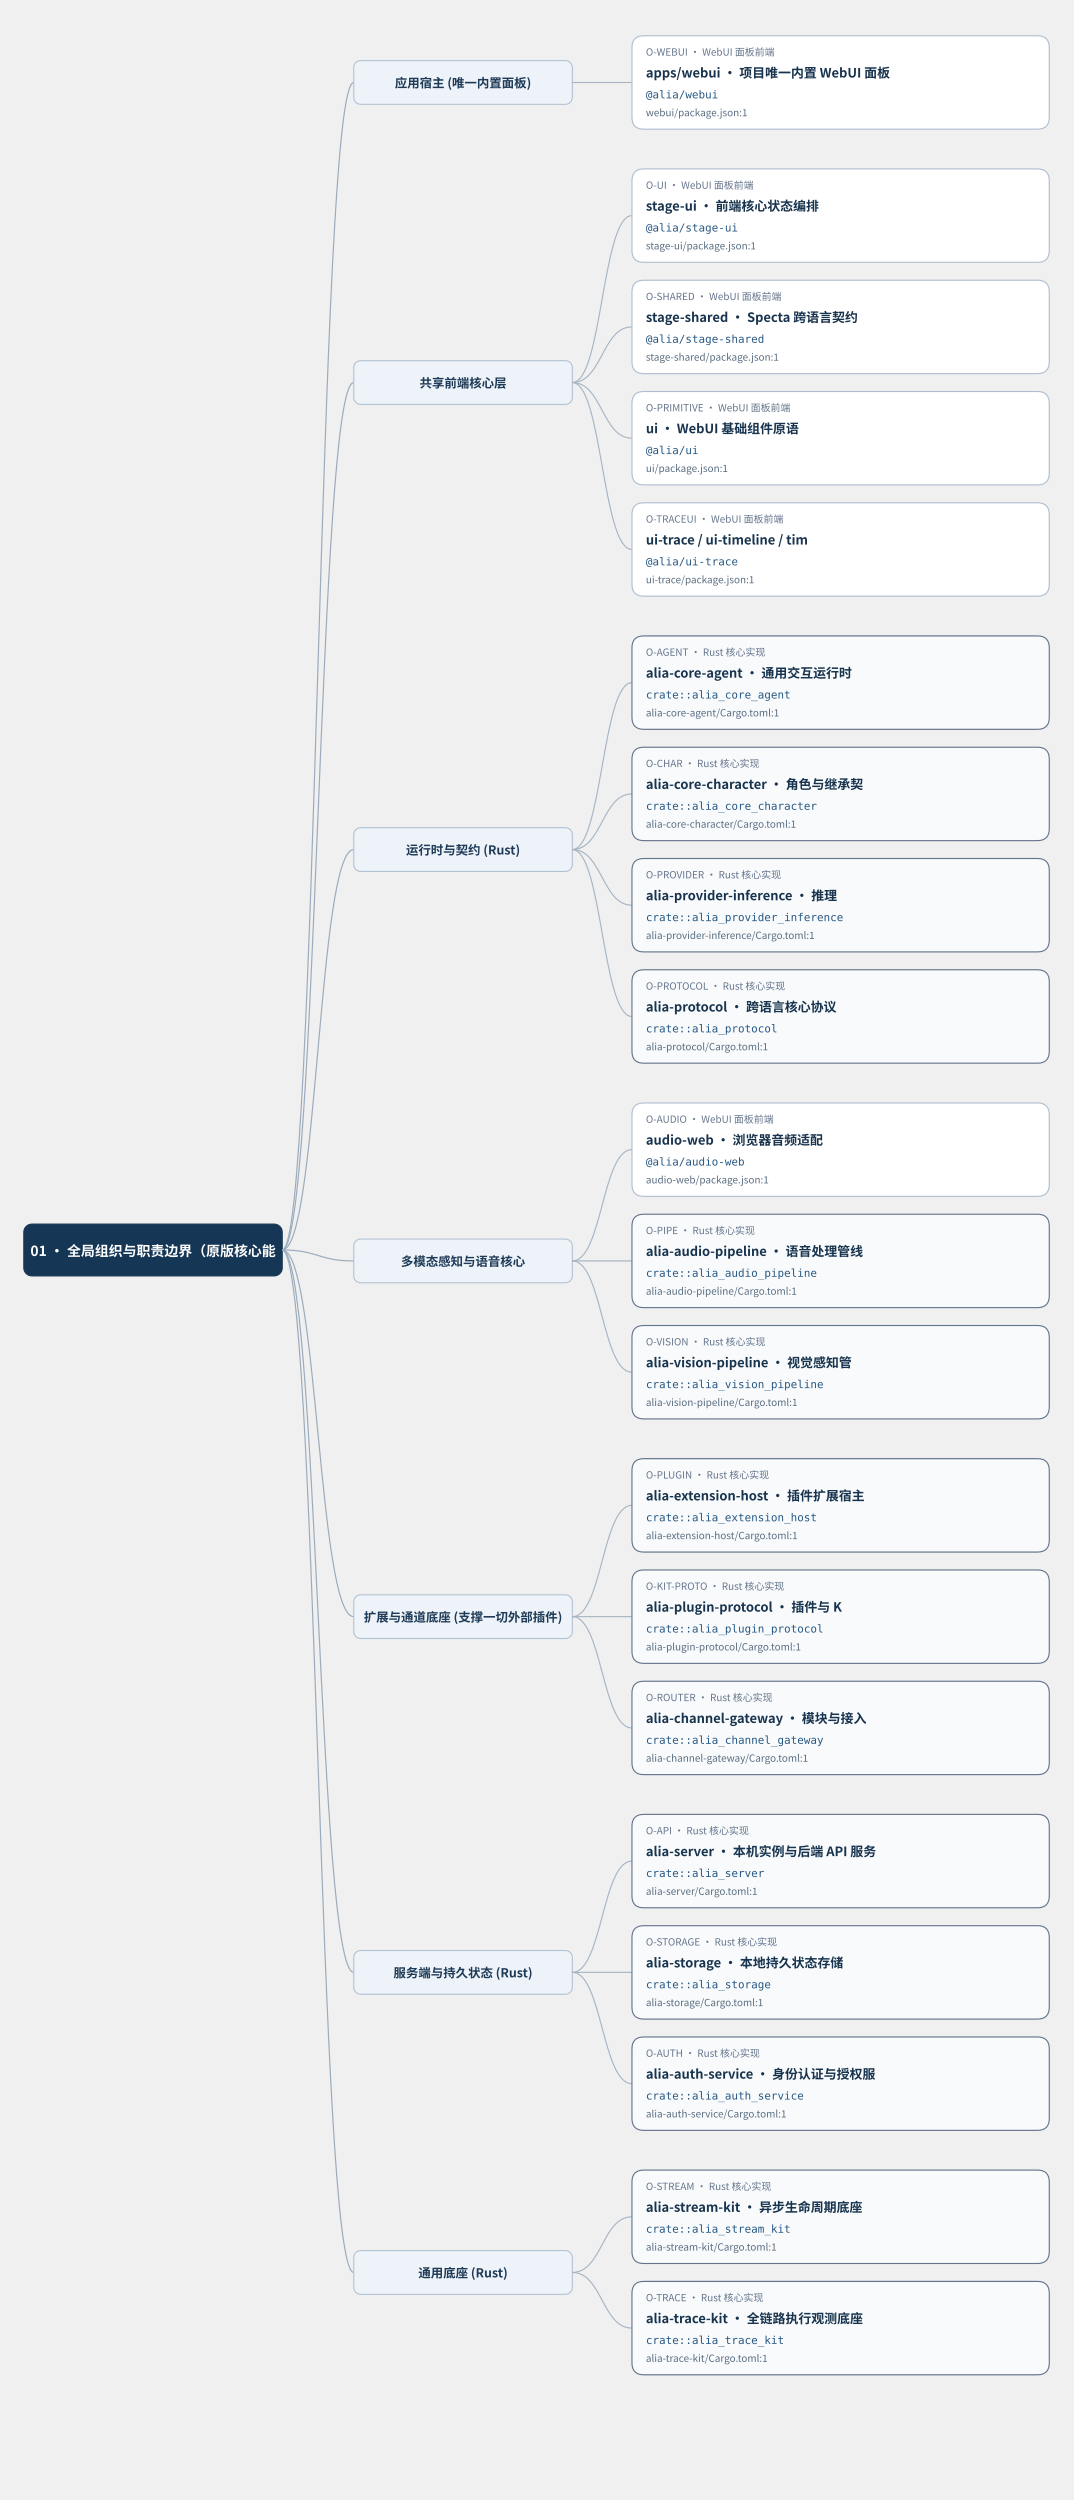
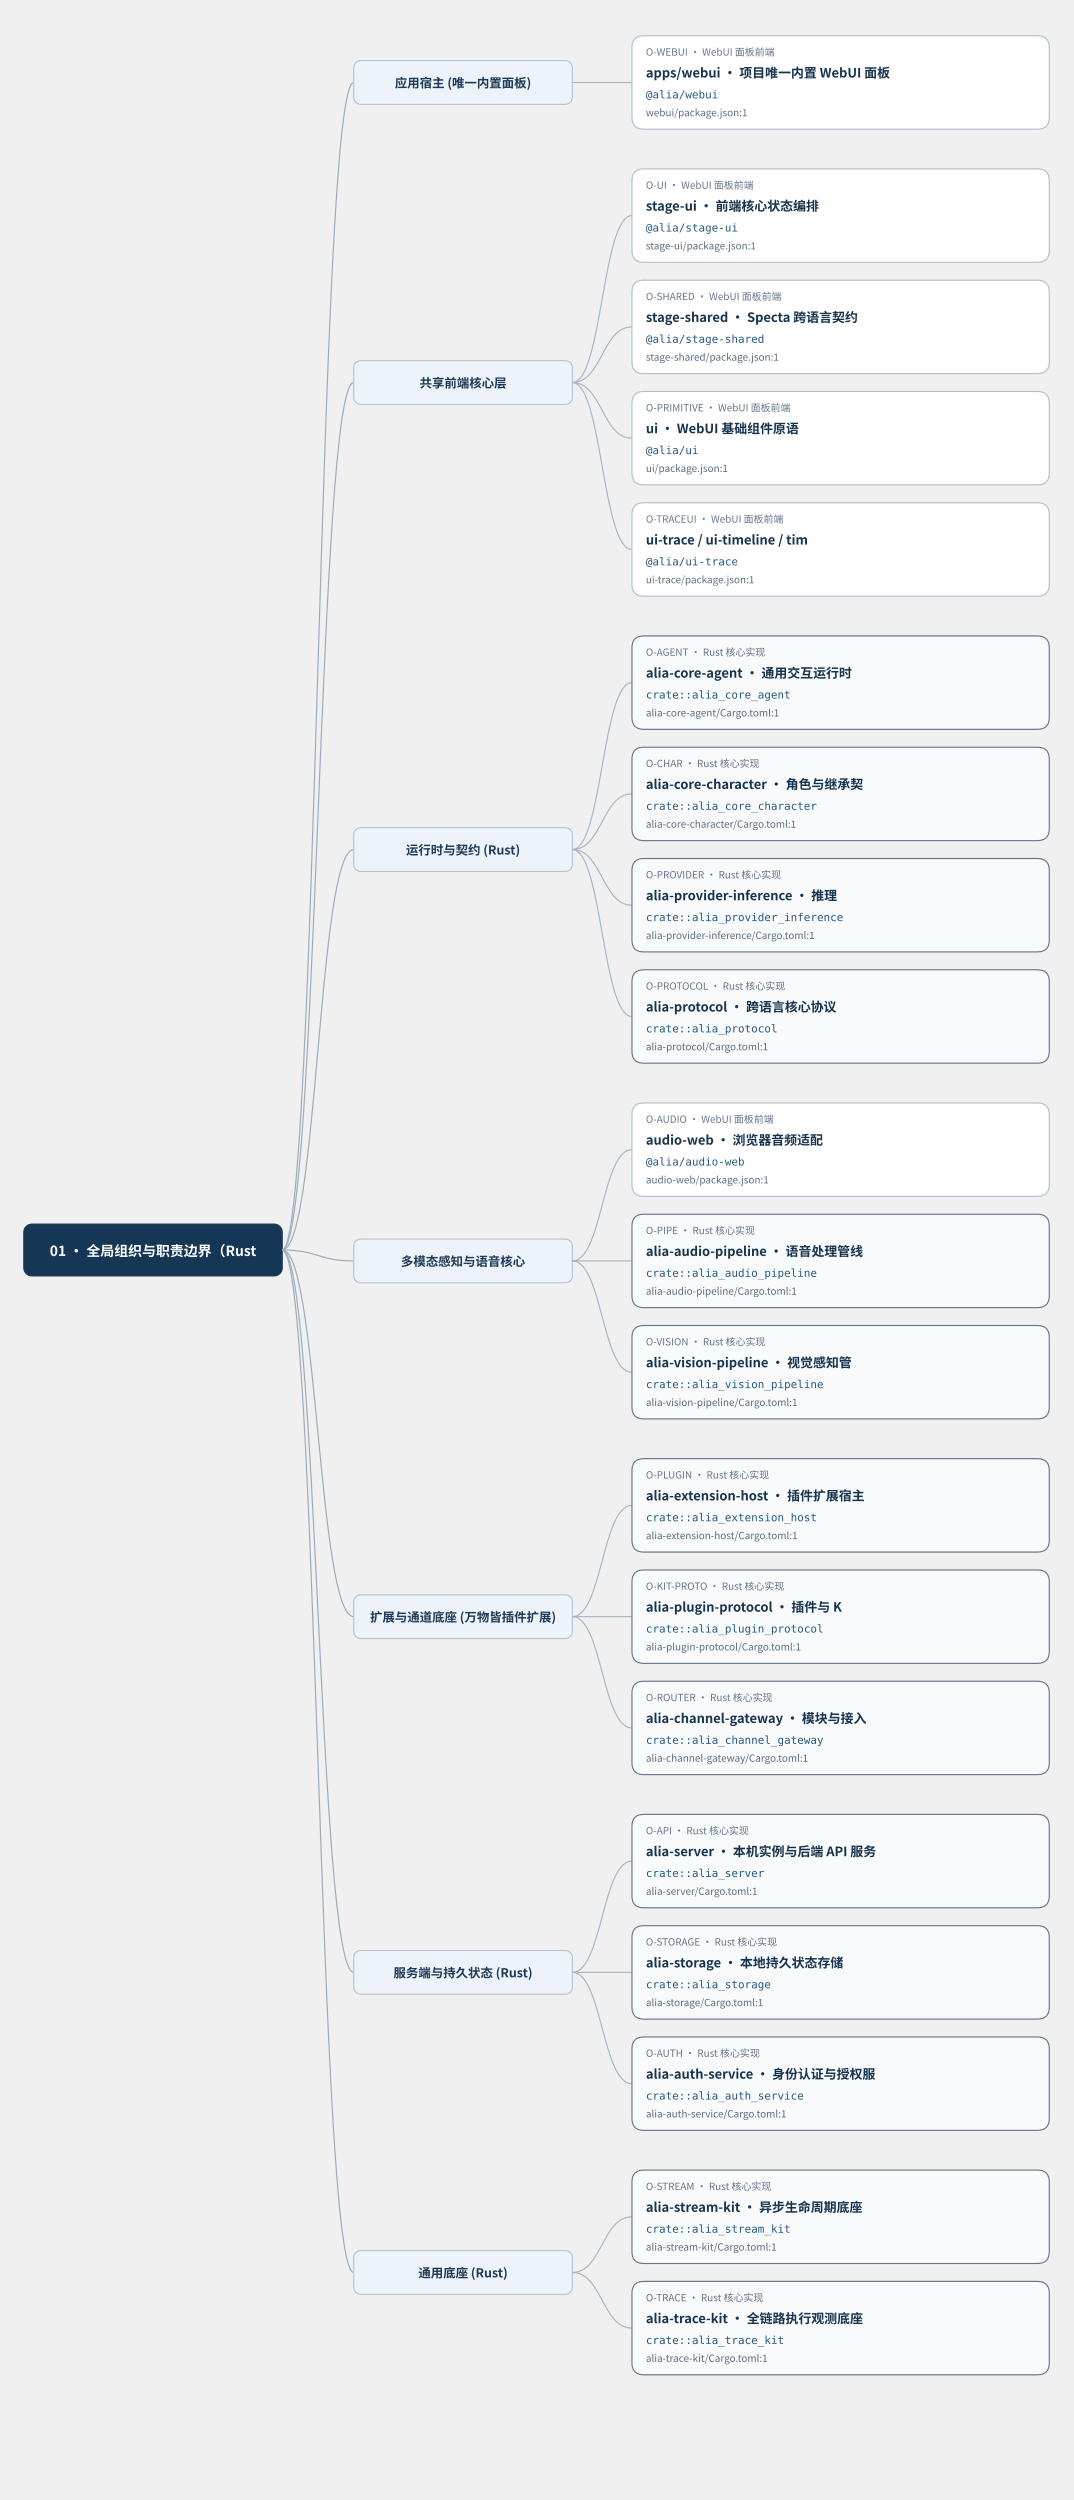
<svg xmlns="http://www.w3.org/2000/svg" xmlns:xlink="http://www.w3.org/1999/xlink" width="1080pt" height="2516pt" viewBox="0.00 0.00 1080.00 2516.00">
  <g id="graph0" class="graph" transform="scale(1 1) rotate(0) translate(0 0)">
    <g id="node-root" class="node">
      <rect x="24" y="1232.0" width="260" height="52" rx="8" fill="#153655" stroke="#153655" stroke-width="1.2" />
-       <text text-anchor="middle" x="154" y="1264.0" font-family="Noto Sans CJK SC" font-size="14.00" font-weight="bold" fill="white">01 · 全局组织与职责边界（原版核心能</text>
+       <text text-anchor="middle" x="154" y="1264.0" font-family="Noto Sans CJK SC" font-size="14.00" font-weight="bold" fill="white">01 · 全局组织与职责边界（Rust </text>
    </g>
    <g id="edge-root-0" class="edge">
      <path fill="none" stroke="#9babbc" stroke-width="1.2" d="M284,1258.0 C320,1258.0 320,83.0 356,83.0" />
    </g>
    <g id="node-g0" class="node">
      <rect x="356" y="61.0" width="220" height="44" rx="7" fill="#edf3f9" stroke="#b1c1d1" stroke-width="1.1" />
      <text text-anchor="middle" x="466" y="88.0" font-family="Noto Sans CJK SC" font-size="12.50" font-weight="600" fill="#1e3a56">应用宿主 (唯一内置面板)</text>
    </g>
    <g id="edge-g0-O-WEBUI" class="edge">
      <path fill="none" stroke="#a6b4c3" stroke-width="1.15" d="M576,83.0 C606,83.0 606,83.0 636,83.0" />
    </g>
    <g id="node-O-WEBUI" class="node">
      <g id="a_node-O-WEBUI">
-         <a xlink:href="./apps/webui/package.json#L1" data-tooltip="项目唯一的内置前端面板：提供工作台（运行概览、测试沙盒直接对话）、数字个体（身份与记忆配置）、连接与能力（接入渠道、模型服务、扩展与技能管理）、配置与运行（配置文件、自动化、日志与权限审批）。" target="_blank">
+         <a xlink:href="./apps/webui/package.json#L1" data-tooltip="项目唯一的内置控制台界面：提供工作台（运行概览、测试沙盒直接对话）、数字个体（身份与记忆配置）、连接与能力（接入渠道、模型服务、扩展与技能管理）、配置与运行（配置文件、自动化、日志与权限审批）。" target="_blank">
          <path fill="#ffffff" stroke="#afbed0" stroke-width="1.15" d="M1044,36 L648,36 Q636,36 636,48 L636,118 Q636,130 648,130 L1044,130 Q1056,130 1056,118 L1056,48 Q1056,36 1044,36 Z" />
          <text text-anchor="start" x="650" y="56" font-family="Noto Sans CJK SC" font-size="10.00" fill="#64748b">O-WEBUI · WebUI 面板前端</text>
          <text text-anchor="start" x="650" y="78" font-family="Noto Sans CJK SC" font-weight="bold" font-size="13.00" fill="#17334d">apps/webui · 项目唯一内置 WebUI 面板</text>
          <text text-anchor="start" x="650" y="99" font-family="DejaVu Sans Mono, monospace" font-size="11.00" fill="#265782">@alia/webui</text>
          <text text-anchor="start" x="650" y="117" font-family="Noto Sans CJK SC" font-size="10.00" fill="#586c80">webui/package.json:1</text>
        </a>
      </g>
    </g>
    <g id="edge-root-1" class="edge">
      <path fill="none" stroke="#9babbc" stroke-width="1.2" d="M284,1258.0 C320,1258.0 320,385.0 356,385.0" />
    </g>
    <g id="node-g1" class="node">
      <rect x="356" y="363.0" width="220" height="44" rx="7" fill="#edf3f9" stroke="#b1c1d1" stroke-width="1.1" />
      <text text-anchor="middle" x="466" y="390.0" font-family="Noto Sans CJK SC" font-size="12.50" font-weight="600" fill="#1e3a56">共享前端核心层</text>
    </g>
    <g id="edge-g1-O-UI" class="edge">
      <path fill="none" stroke="#a6b4c3" stroke-width="1.15" d="M576,385.0 C606,385.0 606,217.0 636,217.0" />
    </g>
    <g id="node-O-UI" class="node">
      <g id="a_node-O-UI">
-         <a xlink:href="./packages/stage-ui/package.json#L1" data-tooltip="连接 Rust 服务端 REST/SSE/WS，编排会话、模型服务配置、记忆、语音控制、渠道与插件状态（已剥离所有 2D/3D 形象渲染引擎）。" target="_blank">
+         <a xlink:href="./packages/stage-ui/package.json#L1" data-tooltip="连接 Rust 服务端 REST/SSE/WS，编排会话、模型服务配置、记忆、语音控制、接入渠道与插件状态。" target="_blank">
          <path fill="#ffffff" stroke="#afbed0" stroke-width="1.15" d="M1044,170 L648,170 Q636,170 636,182 L636,252 Q636,264 648,264 L1044,264 Q1056,264 1056,252 L1056,182 Q1056,170 1044,170 Z" />
          <text text-anchor="start" x="650" y="190" font-family="Noto Sans CJK SC" font-size="10.00" fill="#64748b">O-UI · WebUI 面板前端</text>
          <text text-anchor="start" x="650" y="212" font-family="Noto Sans CJK SC" font-weight="bold" font-size="13.00" fill="#17334d">stage-ui · 前端核心状态编排</text>
          <text text-anchor="start" x="650" y="233" font-family="DejaVu Sans Mono, monospace" font-size="11.00" fill="#265782">@alia/stage-ui</text>
          <text text-anchor="start" x="650" y="251" font-family="Noto Sans CJK SC" font-size="10.00" fill="#586c80">stage-ui/package.json:1</text>
        </a>
      </g>
    </g>
    <g id="edge-g1-O-SHARED" class="edge">
      <path fill="none" stroke="#a6b4c3" stroke-width="1.15" d="M576,385.0 C606,385.0 606,329.0 636,329.0" />
    </g>
    <g id="node-O-SHARED" class="node">
      <g id="a_node-O-SHARED">
-         <a xlink:href="./packages/stage-shared/package.json#L1" data-tooltip="由 Rust crates/alia-protocol 编译期自动导出的 TypeScript 类型契约与状态同步模型。" target="_blank">
+         <a xlink:href="./packages/stage-shared/package.json#L1" data-tooltip="由 Rust crates/alia-protocol 编译期自动导出的 TypeScript 类型契约与状态同步模型，保证前后端数据结构严格一致。" target="_blank">
          <path fill="#ffffff" stroke="#afbed0" stroke-width="1.15" d="M1044,282 L648,282 Q636,282 636,294 L636,364 Q636,376 648,376 L1044,376 Q1056,376 1056,364 L1056,294 Q1056,282 1044,282 Z" />
          <text text-anchor="start" x="650" y="302" font-family="Noto Sans CJK SC" font-size="10.00" fill="#64748b">O-SHARED · WebUI 面板前端</text>
          <text text-anchor="start" x="650" y="324" font-family="Noto Sans CJK SC" font-weight="bold" font-size="13.00" fill="#17334d">stage-shared · Specta 跨语言契约</text>
          <text text-anchor="start" x="650" y="345" font-family="DejaVu Sans Mono, monospace" font-size="11.00" fill="#265782">@alia/stage-shared</text>
          <text text-anchor="start" x="650" y="363" font-family="Noto Sans CJK SC" font-size="10.00" fill="#586c80">stage-shared/package.json:1</text>
        </a>
      </g>
    </g>
    <g id="edge-g1-O-PRIMITIVE" class="edge">
      <path fill="none" stroke="#a6b4c3" stroke-width="1.15" d="M576,385.0 C606,385.0 606,441.0 636,441.0" />
    </g>
    <g id="node-O-PRIMITIVE" class="node">
      <g id="a_node-O-PRIMITIVE">
-         <a xlink:href="./packages/ui/package.json#L1" data-tooltip="WebUI 控制台面板的基础表单、卡片、抽屉、弹窗、状态徽标与代码/文本展示原语。" target="_blank">
+         <a xlink:href="./packages/ui/package.json#L1" data-tooltip="WebUI 控制台面板的基础表单、卡片、抽屉、弹窗、状态徽标与内容渲染原语。" target="_blank">
          <path fill="#ffffff" stroke="#afbed0" stroke-width="1.15" d="M1044,394 L648,394 Q636,394 636,406 L636,476 Q636,488 648,488 L1044,488 Q1056,488 1056,476 L1056,406 Q1056,394 1044,394 Z" />
          <text text-anchor="start" x="650" y="414" font-family="Noto Sans CJK SC" font-size="10.00" fill="#64748b">O-PRIMITIVE · WebUI 面板前端</text>
          <text text-anchor="start" x="650" y="436" font-family="Noto Sans CJK SC" font-weight="bold" font-size="13.00" fill="#17334d">ui · WebUI 基础组件原语</text>
          <text text-anchor="start" x="650" y="457" font-family="DejaVu Sans Mono, monospace" font-size="11.00" fill="#265782">@alia/ui</text>
          <text text-anchor="start" x="650" y="475" font-family="Noto Sans CJK SC" font-size="10.00" fill="#586c80">ui/package.json:1</text>
        </a>
      </g>
    </g>
    <g id="edge-g1-O-TRACEUI" class="edge">
      <path fill="none" stroke="#a6b4c3" stroke-width="1.15" d="M576,385.0 C606,385.0 606,553.0 636,553.0" />
    </g>
    <g id="node-O-TRACEUI" class="node">
      <g id="a_node-O-TRACEUI">
-         <a xlink:href="./packages/ui-trace/package.json#L1" data-tooltip="WebUI 内置的全链路执行观测时间轴与离线 .jsonl 日志回放面板。" target="_blank">
+         <a xlink:href="./packages/ui-trace/package.json#L1" data-tooltip="WebUI 内置的全链路执行观测时间轴与离线 .jsonl 飞行记录回放面板。" target="_blank">
          <path fill="#ffffff" stroke="#afbed0" stroke-width="1.15" d="M1044,506 L648,506 Q636,506 636,518 L636,588 Q636,600 648,600 L1044,600 Q1056,600 1056,588 L1056,518 Q1056,506 1044,506 Z" />
          <text text-anchor="start" x="650" y="526" font-family="Noto Sans CJK SC" font-size="10.00" fill="#64748b">O-TRACEUI · WebUI 面板前端</text>
          <text text-anchor="start" x="650" y="548" font-family="Noto Sans CJK SC" font-weight="bold" font-size="13.00" fill="#17334d">ui-trace / ui-timeline / tim</text>
          <text text-anchor="start" x="650" y="569" font-family="DejaVu Sans Mono, monospace" font-size="11.00" fill="#265782">@alia/ui-trace</text>
          <text text-anchor="start" x="650" y="587" font-family="Noto Sans CJK SC" font-size="10.00" fill="#586c80">ui-trace/package.json:1</text>
        </a>
      </g>
    </g>
    <g id="edge-root-2" class="edge">
      <path fill="none" stroke="#9babbc" stroke-width="1.2" d="M284,1258.0 C320,1258.0 320,855.0 356,855.0" />
    </g>
    <g id="node-g2" class="node">
      <rect x="356" y="833.0" width="220" height="44" rx="7" fill="#edf3f9" stroke="#b1c1d1" stroke-width="1.1" />
      <text text-anchor="middle" x="466" y="860.0" font-family="Noto Sans CJK SC" font-size="12.50" font-weight="600" fill="#1e3a56">运行时与契约 (Rust)</text>
    </g>
    <g id="edge-g2-O-AGENT" class="edge">
      <path fill="none" stroke="#a6b4c3" stroke-width="1.15" d="M576,855.0 C606,855.0 606,687.0 636,687.0" />
    </g>
    <g id="node-O-AGENT" class="node">
      <g id="a_node-O-AGENT">
-         <a xlink:href="./crates/alia-core-agent/Cargo.toml#L1" data-tooltip="原版核心运行时：会话串行队列、generation 代际并发屏障、ContextRegistry、流式输出与内联标记切分、工具轮次、记忆/技能、Spark/Notebook 与 VoiceController。" target="_blank">
+         <a xlink:href="./crates/alia-core-agent/Cargo.toml#L1" data-tooltip="通用数字个体交互运行时：会话串行队列、generation 代际并发屏障、ContextRegistry、流式输出与内联标记切分、工具轮次、记忆/技能、Spark/Notebook 与 VoiceController。" target="_blank">
          <path fill="#f8fafc" stroke="#64748b" stroke-width="1.15" d="M1044,640 L648,640 Q636,640 636,652 L636,722 Q636,734 648,734 L1044,734 Q1056,734 1056,722 L1056,652 Q1056,640 1044,640 Z" />
          <text text-anchor="start" x="650" y="660" font-family="Noto Sans CJK SC" font-size="10.00" fill="#64748b">O-AGENT · Rust 核心实现</text>
          <text text-anchor="start" x="650" y="682" font-family="Noto Sans CJK SC" font-weight="bold" font-size="13.00" fill="#17334d">alia-core-agent · 通用交互运行时</text>
          <text text-anchor="start" x="650" y="703" font-family="DejaVu Sans Mono, monospace" font-size="11.00" fill="#265782">crate::alia_core_agent</text>
          <text text-anchor="start" x="650" y="721" font-family="Noto Sans CJK SC" font-size="10.00" fill="#586c80">alia-core-agent/Cargo.toml:1</text>
        </a>
      </g>
    </g>
    <g id="edge-g2-O-CHAR" class="edge">
      <path fill="none" stroke="#a6b4c3" stroke-width="1.15" d="M576,855.0 C606,855.0 606,799.0 636,799.0" />
    </g>
    <g id="node-O-CHAR" class="node">
      <g id="a_node-O-CHAR">
-         <a xlink:href="./crates/alia-core-character/Cargo.toml#L1" data-tooltip="原版角色核心：定义角色卡（AliaCard）、人设提示词与模块配置继承规则（get_modules）；已剥离具体 Live2D/VRM 渲染绑定。" target="_blank">
+         <a xlink:href="./crates/alia-core-character/Cargo.toml#L1" data-tooltip="角色核心定义：管理角色卡（AliaCard）、人设提示词与模块配置继承解析规则（get_modules），独立于具体推理模型与外部呈现。" target="_blank">
          <path fill="#f8fafc" stroke="#64748b" stroke-width="1.15" d="M1044,752 L648,752 Q636,752 636,764 L636,834 Q636,846 648,846 L1044,846 Q1056,846 1056,834 L1056,764 Q1056,752 1044,752 Z" />
          <text text-anchor="start" x="650" y="772" font-family="Noto Sans CJK SC" font-size="10.00" fill="#64748b">O-CHAR · Rust 核心实现</text>
          <text text-anchor="start" x="650" y="794" font-family="Noto Sans CJK SC" font-weight="bold" font-size="13.00" fill="#17334d">alia-core-character · 角色与继承契</text>
          <text text-anchor="start" x="650" y="815" font-family="DejaVu Sans Mono, monospace" font-size="11.00" fill="#265782">crate::alia_core_character</text>
          <text text-anchor="start" x="650" y="833" font-family="Noto Sans CJK SC" font-size="10.00" fill="#586c80">alia-core-character/Cargo.toml:1</text>
        </a>
      </g>
    </g>
    <g id="edge-g2-O-PROVIDER" class="edge">
      <path fill="none" stroke="#a6b4c3" stroke-width="1.15" d="M576,855.0 C606,855.0 606,911.0 636,911.0" />
    </g>
    <g id="node-O-PROVIDER" class="node">
      <g id="a_node-O-PROVIDER">
-         <a xlink:href="./crates/alia-provider-inference/Cargo.toml#L1" data-tooltip="原版推理边界：定义 Provider 配置校验、批量并发探活测试、按任务分工路由（日常对话/后台活动/内部推理/目标决策）与流式推理。" target="_blank">
+         <a xlink:href="./crates/alia-provider-inference/Cargo.toml#L1" data-tooltip="统一模型推理边界：管理 Provider 配置校验、6 路批量并发探活测试、按四维任务分工（日常对话/后台活动/内部推理/目标决策）路由与流式推理。" target="_blank">
          <path fill="#f8fafc" stroke="#64748b" stroke-width="1.15" d="M1044,864 L648,864 Q636,864 636,876 L636,946 Q636,958 648,958 L1044,958 Q1056,958 1056,946 L1056,876 Q1056,864 1044,864 Z" />
          <text text-anchor="start" x="650" y="884" font-family="Noto Sans CJK SC" font-size="10.00" fill="#64748b">O-PROVIDER · Rust 核心实现</text>
          <text text-anchor="start" x="650" y="906" font-family="Noto Sans CJK SC" font-weight="bold" font-size="13.00" fill="#17334d">alia-provider-inference · 推理</text>
          <text text-anchor="start" x="650" y="927" font-family="DejaVu Sans Mono, monospace" font-size="11.00" fill="#265782">crate::alia_provider_inference</text>
          <text text-anchor="start" x="650" y="945" font-family="Noto Sans CJK SC" font-size="10.00" fill="#586c80">alia-provider-inference/Cargo.toml:1</text>
        </a>
      </g>
    </g>
    <g id="edge-g2-O-PROTOCOL" class="edge">
      <path fill="none" stroke="#a6b4c3" stroke-width="1.15" d="M576,855.0 C606,855.0 606,1023.0 636,1023.0" />
    </g>
    <g id="node-O-PROTOCOL" class="node">
      <g id="a_node-O-PROTOCOL">
-         <a xlink:href="./crates/alia-protocol/Cargo.toml#L1" data-tooltip="定义前后端与跨进程共享的事件、会话、配置与协议数据结构，经 specta 自动导出 TS 绑定。" target="_blank">
+         <a xlink:href="./crates/alia-protocol/Cargo.toml#L1" data-tooltip="跨语言与跨进程共享的核心协议、事件封套与配置结构体定义，编译期经 specta 自动导出 TS 绑定。" target="_blank">
          <path fill="#f8fafc" stroke="#64748b" stroke-width="1.15" d="M1044,976 L648,976 Q636,976 636,988 L636,1058 Q636,1070 648,1070 L1044,1070 Q1056,1070 1056,1058 L1056,988 Q1056,976 1044,976 Z" />
          <text text-anchor="start" x="650" y="996" font-family="Noto Sans CJK SC" font-size="10.00" fill="#64748b">O-PROTOCOL · Rust 核心实现</text>
          <text text-anchor="start" x="650" y="1018" font-family="Noto Sans CJK SC" font-weight="bold" font-size="13.00" fill="#17334d">alia-protocol · 跨语言核心协议</text>
          <text text-anchor="start" x="650" y="1039" font-family="DejaVu Sans Mono, monospace" font-size="11.00" fill="#265782">crate::alia_protocol</text>
          <text text-anchor="start" x="650" y="1057" font-family="Noto Sans CJK SC" font-size="10.00" fill="#586c80">alia-protocol/Cargo.toml:1</text>
        </a>
      </g>
    </g>
    <g id="edge-root-3" class="edge">
      <path fill="none" stroke="#9babbc" stroke-width="1.2" d="M284,1258.0 C320,1258.0 320,1269.0 356,1269.0" />
    </g>
    <g id="node-g3" class="node">
      <rect x="356" y="1247.0" width="220" height="44" rx="7" fill="#edf3f9" stroke="#b1c1d1" stroke-width="1.1" />
      <text text-anchor="middle" x="466" y="1274.0" font-family="Noto Sans CJK SC" font-size="12.50" font-weight="600" fill="#1e3a56">多模态感知与语音核心</text>
    </g>
    <g id="edge-g3-O-AUDIO" class="edge">
      <path fill="none" stroke="#a6b4c3" stroke-width="1.15" d="M576,1269.0 C606,1269.0 606,1157.0 636,1157.0" />
    </g>
    <g id="node-O-AUDIO" class="node">
      <g id="a_node-O-AUDIO">
-         <a xlink:href="./packages/audio-web/package.json#L1" data-tooltip="浏览器端麦克风 PCM 拾音、重采样与 TTS 音频流播放队列，供 WebUI 测试沙盒语音交互使用。" target="_blank">
+         <a xlink:href="./packages/audio-web/package.json#L1" data-tooltip="浏览器端麦克风 PCM 拾音、重采样与 TTS 音频流播放队列，支撑 WebUI 测试沙盒实时语音交互。" target="_blank">
          <path fill="#ffffff" stroke="#afbed0" stroke-width="1.15" d="M1044,1110 L648,1110 Q636,1110 636,1122 L636,1192 Q636,1204 648,1204 L1044,1204 Q1056,1204 1056,1192 L1056,1122 Q1056,1110 1044,1110 Z" />
          <text text-anchor="start" x="650" y="1130" font-family="Noto Sans CJK SC" font-size="10.00" fill="#64748b">O-AUDIO · WebUI 面板前端</text>
          <text text-anchor="start" x="650" y="1152" font-family="Noto Sans CJK SC" font-weight="bold" font-size="13.00" fill="#17334d">audio-web · 浏览器音频适配</text>
          <text text-anchor="start" x="650" y="1173" font-family="DejaVu Sans Mono, monospace" font-size="11.00" fill="#265782">@alia/audio-web</text>
          <text text-anchor="start" x="650" y="1191" font-family="Noto Sans CJK SC" font-size="10.00" fill="#586c80">audio-web/package.json:1</text>
        </a>
      </g>
    </g>
    <g id="edge-g3-O-PIPE" class="edge">
      <path fill="none" stroke="#a6b4c3" stroke-width="1.15" d="M576,1269.0 C606,1269.0 606,1269.0 636,1269.0" />
    </g>
    <g id="node-O-PIPE" class="node">
      <g id="a_node-O-PIPE">
-         <a xlink:href="./crates/alia-audio-pipeline/Cargo.toml#L1" data-tooltip="原版语音管线：音频采集转写、VAD 切窗、声纹门控、流式控制标记解析与 TTS 合成调度。" target="_blank">
+         <a xlink:href="./crates/alia-audio-pipeline/Cargo.toml#L1" data-tooltip="后端听觉与语音合成管线：音频采集转写、VAD 切窗、校准声纹门控、流式控制标记解析与 TTS 合成调度。" target="_blank">
          <path fill="#f8fafc" stroke="#64748b" stroke-width="1.15" d="M1044,1222 L648,1222 Q636,1222 636,1234 L636,1304 Q636,1316 648,1316 L1044,1316 Q1056,1316 1056,1304 L1056,1234 Q1056,1222 1044,1222 Z" />
          <text text-anchor="start" x="650" y="1242" font-family="Noto Sans CJK SC" font-size="10.00" fill="#64748b">O-PIPE · Rust 核心实现</text>
          <text text-anchor="start" x="650" y="1264" font-family="Noto Sans CJK SC" font-weight="bold" font-size="13.00" fill="#17334d">alia-audio-pipeline · 语音处理管线</text>
          <text text-anchor="start" x="650" y="1285" font-family="DejaVu Sans Mono, monospace" font-size="11.00" fill="#265782">crate::alia_audio_pipeline</text>
          <text text-anchor="start" x="650" y="1303" font-family="Noto Sans CJK SC" font-size="10.00" fill="#586c80">alia-audio-pipeline/Cargo.toml:1</text>
        </a>
      </g>
    </g>
    <g id="edge-g3-O-VISION" class="edge">
      <path fill="none" stroke="#a6b4c3" stroke-width="1.15" d="M576,1269.0 C606,1269.0 606,1381.0 636,1381.0" />
    </g>
    <g id="node-O-VISION" class="node">
      <g id="a_node-O-VISION">
-         <a xlink:href="./crates/alia-vision-pipeline/Cargo.toml#L1" data-tooltip="原版视觉感知：聊天附图感知、工具读图与并发去重边界。" target="_blank">
+         <a xlink:href="./crates/alia-vision-pipeline/Cargo.toml#L1" data-tooltip="多模态视觉感知管线：聊天附图路由、工具主动读图与进程级视觉并发去重协调。" target="_blank">
          <path fill="#f8fafc" stroke="#64748b" stroke-width="1.15" d="M1044,1334 L648,1334 Q636,1334 636,1346 L636,1416 Q636,1428 648,1428 L1044,1428 Q1056,1428 1056,1416 L1056,1346 Q1056,1334 1044,1334 Z" />
          <text text-anchor="start" x="650" y="1354" font-family="Noto Sans CJK SC" font-size="10.00" fill="#64748b">O-VISION · Rust 核心实现</text>
          <text text-anchor="start" x="650" y="1376" font-family="Noto Sans CJK SC" font-weight="bold" font-size="13.00" fill="#17334d">alia-vision-pipeline · 视觉感知管</text>
          <text text-anchor="start" x="650" y="1397" font-family="DejaVu Sans Mono, monospace" font-size="11.00" fill="#265782">crate::alia_vision_pipeline</text>
          <text text-anchor="start" x="650" y="1415" font-family="Noto Sans CJK SC" font-size="10.00" fill="#586c80">alia-vision-pipeline/Cargo.toml:1</text>
        </a>
      </g>
    </g>
    <g id="edge-root-4" class="edge">
      <path fill="none" stroke="#9babbc" stroke-width="1.2" d="M284,1258.0 C320,1258.0 320,1627.0 356,1627.0" />
    </g>
    <g id="node-g4" class="node">
      <rect x="356" y="1605.0" width="220" height="44" rx="7" fill="#edf3f9" stroke="#b1c1d1" stroke-width="1.1" />
-       <text text-anchor="middle" x="466" y="1632.0" font-family="Noto Sans CJK SC" font-size="12.50" font-weight="600" fill="#1e3a56">扩展与通道底座 (支撑一切外部插件)</text>
+       <text text-anchor="middle" x="466" y="1632.0" font-family="Noto Sans CJK SC" font-size="12.50" font-weight="600" fill="#1e3a56">扩展与通道底座 (万物皆插件扩展)</text>
    </g>
    <g id="edge-g4-O-PLUGIN" class="edge">
      <path fill="none" stroke="#a6b4c3" stroke-width="1.15" d="M576,1627.0 C606,1627.0 606,1515.0 636,1515.0" />
    </g>
    <g id="node-O-PLUGIN" class="node">
      <g id="a_node-O-PLUGIN">
-         <a xlink:href="./crates/alia-extension-host/Cargo.toml#L1" data-tooltip="原版 Extension Host：负责插件清单校验、加载器、Session 管理、Provider/Tool/Context/Widget 动态注册事务与权限门禁。" target="_blank">
+         <a xlink:href="./crates/alia-extension-host/Cargo.toml#L1" data-tooltip="通用插件沙箱宿主：管理外部插件清单校验、加载器、Session 生命周期、Provider/Tool/Context/Widget 动态注册事务与权限门禁。" target="_blank">
          <path fill="#f8fafc" stroke="#64748b" stroke-width="1.15" d="M1044,1468 L648,1468 Q636,1468 636,1480 L636,1550 Q636,1562 648,1562 L1044,1562 Q1056,1562 1056,1550 L1056,1480 Q1056,1468 1044,1468 Z" />
          <text text-anchor="start" x="650" y="1488" font-family="Noto Sans CJK SC" font-size="10.00" fill="#64748b">O-PLUGIN · Rust 核心实现</text>
          <text text-anchor="start" x="650" y="1510" font-family="Noto Sans CJK SC" font-weight="bold" font-size="13.00" fill="#17334d">alia-extension-host · 插件扩展宿主</text>
          <text text-anchor="start" x="650" y="1531" font-family="DejaVu Sans Mono, monospace" font-size="11.00" fill="#265782">crate::alia_extension_host</text>
          <text text-anchor="start" x="650" y="1549" font-family="Noto Sans CJK SC" font-size="10.00" fill="#586c80">alia-extension-host/Cargo.toml:1</text>
        </a>
      </g>
    </g>
    <g id="edge-g4-O-KIT-PROTO" class="edge">
      <path fill="none" stroke="#a6b4c3" stroke-width="1.15" d="M576,1627.0 C606,1627.0 606,1627.0 636,1627.0" />
    </g>
    <g id="node-O-KIT-PROTO" class="node">
      <g id="a_node-O-KIT-PROTO">
-         <a xlink:href="./crates/alia-plugin-protocol/Cargo.toml#L1" data-tooltip="原版 extension-protocol 与 plugin-protocol：定义扩展身份、权限领域、KitContract 与事件路由契约。" target="_blank">
+         <a xlink:href="./crates/alia-plugin-protocol/Cargo.toml#L1" data-tooltip="插件协议与 Kit 标准契约：定义扩展身份、权限领域、KitContract、暴露策略、动态动作可供性与事件路由规范。" target="_blank">
          <path fill="#f8fafc" stroke="#64748b" stroke-width="1.15" d="M1044,1580 L648,1580 Q636,1580 636,1592 L636,1662 Q636,1674 648,1674 L1044,1674 Q1056,1674 1056,1662 L1056,1592 Q1056,1580 1044,1580 Z" />
          <text text-anchor="start" x="650" y="1600" font-family="Noto Sans CJK SC" font-size="10.00" fill="#64748b">O-KIT-PROTO · Rust 核心实现</text>
          <text text-anchor="start" x="650" y="1622" font-family="Noto Sans CJK SC" font-weight="bold" font-size="13.00" fill="#17334d">alia-plugin-protocol · 插件与 K</text>
          <text text-anchor="start" x="650" y="1643" font-family="DejaVu Sans Mono, monospace" font-size="11.00" fill="#265782">crate::alia_plugin_protocol</text>
          <text text-anchor="start" x="650" y="1661" font-family="Noto Sans CJK SC" font-size="10.00" fill="#586c80">alia-plugin-protocol/Cargo.toml:1</text>
        </a>
      </g>
    </g>
    <g id="edge-g4-O-ROUTER" class="edge">
      <path fill="none" stroke="#a6b4c3" stroke-width="1.15" d="M576,1627.0 C606,1627.0 606,1739.0 636,1739.0" />
    </g>
    <g id="node-O-ROUTER" class="node">
      <g id="a_node-O-ROUTER">
-         <a xlink:href="./crates/alia-channel-gateway/Cargo.toml#L1" data-tooltip="原版 server-runtime / server-sdk：提供标准 WebSocket 模块通道、认证宣告、事件路由与资源桥，一切外部聊天渠道、外部形象客户端、直播或游戏均通过此网关扩展接入。" target="_blank">
+         <a xlink:href="./crates/alia-channel-gateway/Cargo.toml#L1" data-tooltip="标准 WebSocket 模块与接入渠道网关：负责外部插件连接认证、能力宣告、事件路由与二进制资源桥，支撑一切外部渠道与表现端接入。" target="_blank">
          <path fill="#f8fafc" stroke="#64748b" stroke-width="1.15" d="M1044,1692 L648,1692 Q636,1692 636,1704 L636,1774 Q636,1786 648,1786 L1044,1786 Q1056,1786 1056,1774 L1056,1704 Q1056,1692 1044,1692 Z" />
          <text text-anchor="start" x="650" y="1712" font-family="Noto Sans CJK SC" font-size="10.00" fill="#64748b">O-ROUTER · Rust 核心实现</text>
          <text text-anchor="start" x="650" y="1734" font-family="Noto Sans CJK SC" font-weight="bold" font-size="13.00" fill="#17334d">alia-channel-gateway · 模块与接入</text>
          <text text-anchor="start" x="650" y="1755" font-family="DejaVu Sans Mono, monospace" font-size="11.00" fill="#265782">crate::alia_channel_gateway</text>
          <text text-anchor="start" x="650" y="1773" font-family="Noto Sans CJK SC" font-size="10.00" fill="#586c80">alia-channel-gateway/Cargo.toml:1</text>
        </a>
      </g>
    </g>
    <g id="edge-root-5" class="edge">
      <path fill="none" stroke="#9babbc" stroke-width="1.2" d="M284,1258.0 C320,1258.0 320,1985.0 356,1985.0" />
    </g>
    <g id="node-g5" class="node">
      <rect x="356" y="1963.0" width="220" height="44" rx="7" fill="#edf3f9" stroke="#b1c1d1" stroke-width="1.1" />
      <text text-anchor="middle" x="466" y="1990.0" font-family="Noto Sans CJK SC" font-size="12.50" font-weight="600" fill="#1e3a56">服务端与持久状态 (Rust)</text>
    </g>
    <g id="edge-g5-O-API" class="edge">
      <path fill="none" stroke="#a6b4c3" stroke-width="1.15" d="M576,1985.0 C606,1985.0 606,1873.0 636,1873.0" />
    </g>
    <g id="node-O-API" class="node">
      <g id="a_node-O-API">
-         <a xlink:href="./crates/alia-server/Cargo.toml#L1" data-tooltip="原版 Hosted Backend API + 本机宿主：基于 Axum 托管 apps/webui，提供 REST + SSE 实时状态同步、角色/会话/配置 API 并装配全部核心服务。" target="_blank">
+         <a xlink:href="./crates/alia-server/Cargo.toml#L1" data-tooltip="基于 Axum + Tokio 的单二进制本机实例入口：托管 apps/webui 控制台，提供 REST + SSE 实时同步、会话/角色/配置 API 并装配所有核心运行时。" target="_blank">
          <path fill="#f8fafc" stroke="#64748b" stroke-width="1.15" d="M1044,1826 L648,1826 Q636,1826 636,1838 L636,1908 Q636,1920 648,1920 L1044,1920 Q1056,1920 1056,1908 L1056,1838 Q1056,1826 1044,1826 Z" />
          <text text-anchor="start" x="650" y="1846" font-family="Noto Sans CJK SC" font-size="10.00" fill="#64748b">O-API · Rust 核心实现</text>
          <text text-anchor="start" x="650" y="1868" font-family="Noto Sans CJK SC" font-weight="bold" font-size="13.00" fill="#17334d">alia-server · 本机实例与后端 API 服务</text>
          <text text-anchor="start" x="650" y="1889" font-family="DejaVu Sans Mono, monospace" font-size="11.00" fill="#265782">crate::alia_server</text>
          <text text-anchor="start" x="650" y="1907" font-family="Noto Sans CJK SC" font-size="10.00" fill="#586c80">alia-server/Cargo.toml:1</text>
        </a>
      </g>
    </g>
    <g id="edge-g5-O-STORAGE" class="edge">
      <path fill="none" stroke="#a6b4c3" stroke-width="1.15" d="M576,1985.0 C606,1985.0 606,1985.0 636,1985.0" />
    </g>
    <g id="node-O-STORAGE" class="node">
      <g id="a_node-O-STORAGE">
-         <a xlink:href="./crates/alia-storage/Cargo.toml#L1" data-tooltip="原版会话与记忆持久层：基于 SQLx (SQLite-vec / Postgres) 持久化会话、Turn/Round、长期记忆、Notebook 笔记、Recipe 技能与配置。" target="_blank">
+         <a xlink:href="./crates/alia-storage/Cargo.toml#L1" data-tooltip="统一本地与向量持久化引擎：基于 SQLx (SQLite-vec / Postgres) 持久化会话、Turn/Round、长期记忆、Notebook 笔记、Recipe 技能与系统配置。" target="_blank">
          <path fill="#f8fafc" stroke="#64748b" stroke-width="1.15" d="M1044,1938 L648,1938 Q636,1938 636,1950 L636,2020 Q636,2032 648,2032 L1044,2032 Q1056,2032 1056,2020 L1056,1950 Q1056,1938 1044,1938 Z" />
          <text text-anchor="start" x="650" y="1958" font-family="Noto Sans CJK SC" font-size="10.00" fill="#64748b">O-STORAGE · Rust 核心实现</text>
          <text text-anchor="start" x="650" y="1980" font-family="Noto Sans CJK SC" font-weight="bold" font-size="13.00" fill="#17334d">alia-storage · 本地持久状态存储</text>
          <text text-anchor="start" x="650" y="2001" font-family="DejaVu Sans Mono, monospace" font-size="11.00" fill="#265782">crate::alia_storage</text>
          <text text-anchor="start" x="650" y="2019" font-family="Noto Sans CJK SC" font-size="10.00" fill="#586c80">alia-storage/Cargo.toml:1</text>
        </a>
      </g>
    </g>
    <g id="edge-g5-O-AUTH" class="edge">
      <path fill="none" stroke="#a6b4c3" stroke-width="1.15" d="M576,1985.0 C606,1985.0 606,2097.0 636,2097.0" />
    </g>
    <g id="node-O-AUTH" class="node">
      <g id="a_node-O-AUTH">
-         <a xlink:href="./crates/alia-auth-service/Cargo.toml#L1" data-tooltip="原版 Auth Server：提供本机实例访问授权、Token/JWKS 校验与扩展通道鉴权。" target="_blank">
+         <a xlink:href="./crates/alia-auth-service/Cargo.toml#L1" data-tooltip="认证与访问授权服务：签发本机实例与远程连接令牌（OIDC/JWT/JWKS），并隔离管理账户域生命周期。" target="_blank">
          <path fill="#f8fafc" stroke="#64748b" stroke-width="1.15" d="M1044,2050 L648,2050 Q636,2050 636,2062 L636,2132 Q636,2144 648,2144 L1044,2144 Q1056,2144 1056,2132 L1056,2062 Q1056,2050 1044,2050 Z" />
          <text text-anchor="start" x="650" y="2070" font-family="Noto Sans CJK SC" font-size="10.00" fill="#64748b">O-AUTH · Rust 核心实现</text>
          <text text-anchor="start" x="650" y="2092" font-family="Noto Sans CJK SC" font-weight="bold" font-size="13.00" fill="#17334d">alia-auth-service · 身份认证与授权服</text>
          <text text-anchor="start" x="650" y="2113" font-family="DejaVu Sans Mono, monospace" font-size="11.00" fill="#265782">crate::alia_auth_service</text>
          <text text-anchor="start" x="650" y="2131" font-family="Noto Sans CJK SC" font-size="10.00" fill="#586c80">alia-auth-service/Cargo.toml:1</text>
        </a>
      </g>
    </g>
    <g id="edge-root-6" class="edge">
      <path fill="none" stroke="#9babbc" stroke-width="1.2" d="M284,1258.0 C320,1258.0 320,2287.0 356,2287.0" />
    </g>
    <g id="node-g6" class="node">
      <rect x="356" y="2265.0" width="220" height="44" rx="7" fill="#edf3f9" stroke="#b1c1d1" stroke-width="1.1" />
      <text text-anchor="middle" x="466" y="2292.0" font-family="Noto Sans CJK SC" font-size="12.50" font-weight="600" fill="#1e3a56">通用底座 (Rust)</text>
    </g>
    <g id="edge-g6-O-STREAM" class="edge">
      <path fill="none" stroke="#a6b4c3" stroke-width="1.15" d="M576,2287.0 C606,2287.0 606,2231.0 636,2231.0" />
    </g>
    <g id="node-O-STREAM" class="node">
      <g id="a_node-O-STREAM">
-         <a xlink:href="./crates/alia-stream-kit/Cargo.toml#L1" data-tooltip="原版 stream-kit：提供结构化并发 Task、Outcome、Scope 资源生存期、Latest、BoundedQueue 与 Broadcast 原语。" target="_blank">
+         <a xlink:href="./crates/alia-stream-kit/Cargo.toml#L1" data-tooltip="异步并发与资源生命周期底座：提供 Task、Outcome、Scope 资源生存期、Latest 覆盖流、BoundedQueue 与 Broadcast 原语。" target="_blank">
          <path fill="#f8fafc" stroke="#64748b" stroke-width="1.15" d="M1044,2184 L648,2184 Q636,2184 636,2196 L636,2266 Q636,2278 648,2278 L1044,2278 Q1056,2278 1056,2266 L1056,2196 Q1056,2184 1044,2184 Z" />
          <text text-anchor="start" x="650" y="2204" font-family="Noto Sans CJK SC" font-size="10.00" fill="#64748b">O-STREAM · Rust 核心实现</text>
          <text text-anchor="start" x="650" y="2226" font-family="Noto Sans CJK SC" font-weight="bold" font-size="13.00" fill="#17334d">alia-stream-kit · 异步生命周期底座</text>
          <text text-anchor="start" x="650" y="2247" font-family="DejaVu Sans Mono, monospace" font-size="11.00" fill="#265782">crate::alia_stream_kit</text>
          <text text-anchor="start" x="650" y="2265" font-family="Noto Sans CJK SC" font-size="10.00" fill="#586c80">alia-stream-kit/Cargo.toml:1</text>
        </a>
      </g>
    </g>
    <g id="edge-g6-O-TRACE" class="edge">
      <path fill="none" stroke="#a6b4c3" stroke-width="1.15" d="M576,2287.0 C606,2287.0 606,2343.0 636,2343.0" />
    </g>
    <g id="node-O-TRACE" class="node">
      <g id="a_node-O-TRACE">
-         <a xlink:href="./crates/alia-trace-kit/Cargo.toml#L1" data-tooltip="原版 trace-kit：提供 TraceSink、TraceSpan、TraceRecord、IOTraceHub 汇聚与 .jsonl 离线录制导出。" target="_blank">
+         <a xlink:href="./crates/alia-trace-kit/Cargo.toml#L1" data-tooltip="全链路执行观测与追踪底座：提供 TraceSink、TraceSpan、TraceRecord、IOTraceHub 汇聚与 .jsonl 飞行记录导出。" target="_blank">
          <path fill="#f8fafc" stroke="#64748b" stroke-width="1.15" d="M1044,2296 L648,2296 Q636,2296 636,2308 L636,2378 Q636,2390 648,2390 L1044,2390 Q1056,2390 1056,2378 L1056,2308 Q1056,2296 1044,2296 Z" />
          <text text-anchor="start" x="650" y="2316" font-family="Noto Sans CJK SC" font-size="10.00" fill="#64748b">O-TRACE · Rust 核心实现</text>
          <text text-anchor="start" x="650" y="2338" font-family="Noto Sans CJK SC" font-weight="bold" font-size="13.00" fill="#17334d">alia-trace-kit · 全链路执行观测底座</text>
          <text text-anchor="start" x="650" y="2359" font-family="DejaVu Sans Mono, monospace" font-size="11.00" fill="#265782">crate::alia_trace_kit</text>
          <text text-anchor="start" x="650" y="2377" font-family="Noto Sans CJK SC" font-size="10.00" fill="#586c80">alia-trace-kit/Cargo.toml:1</text>
        </a>
      </g>
    </g>
  </g>
</svg>
